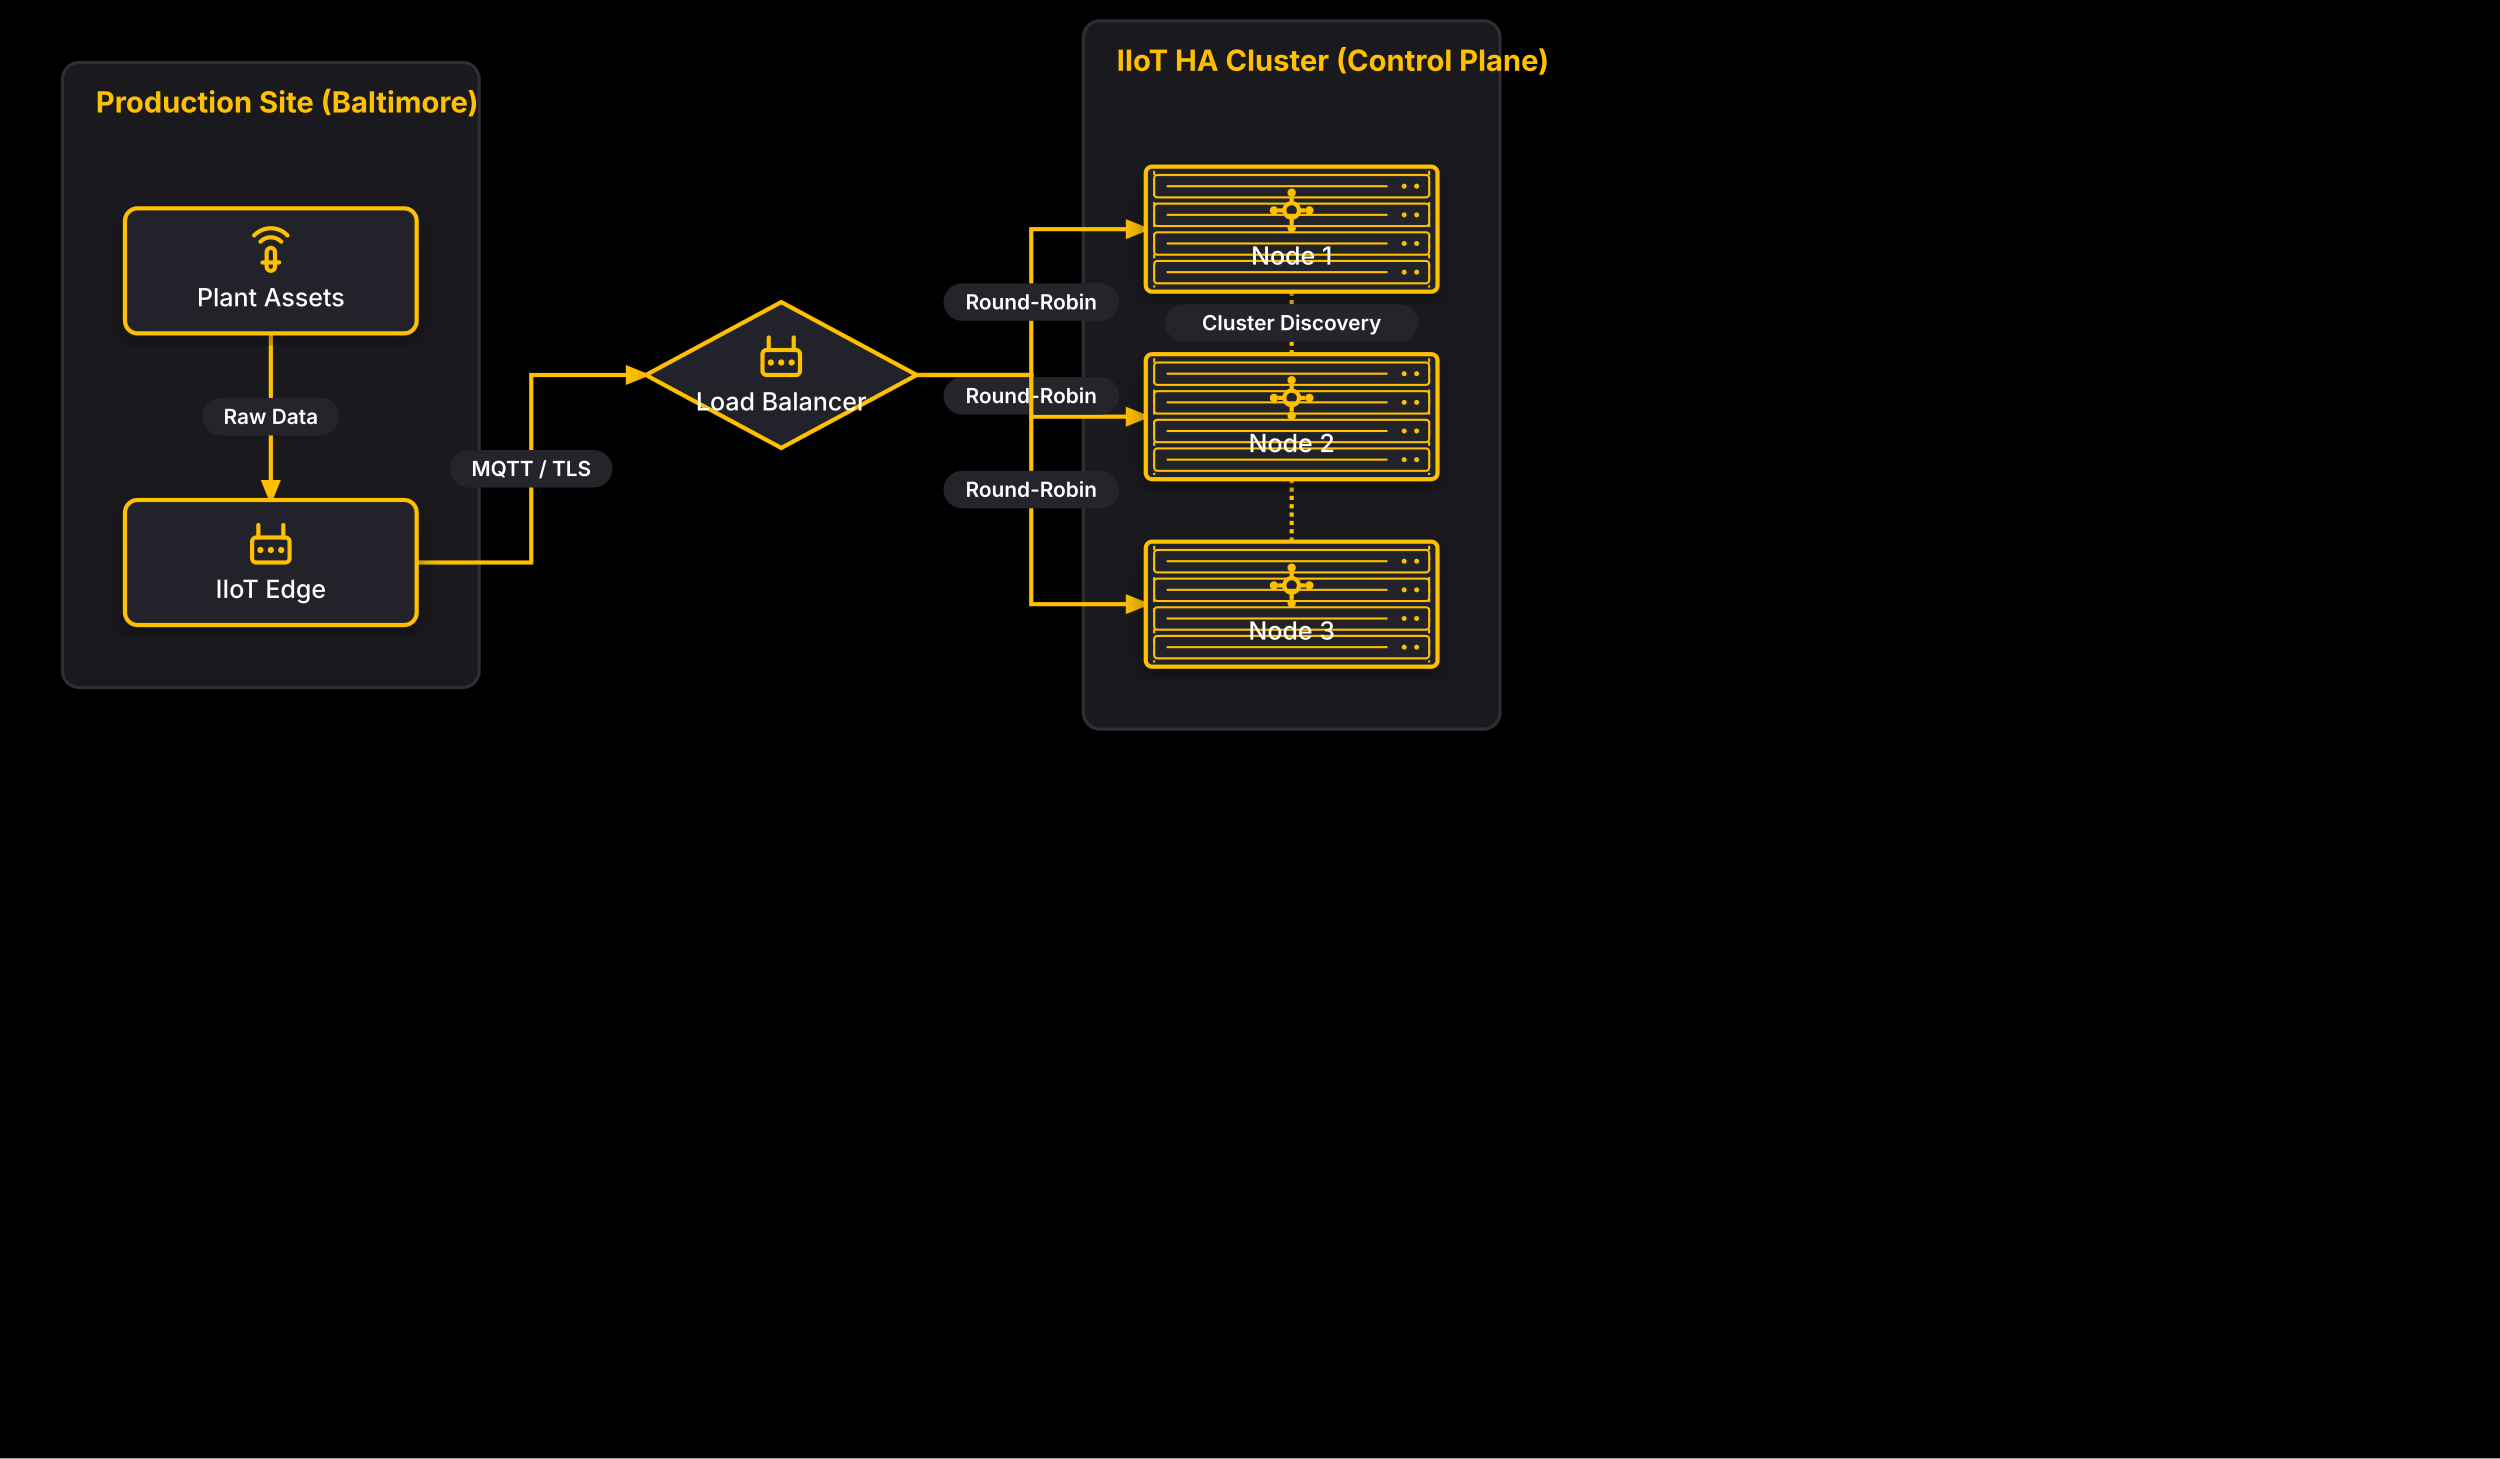
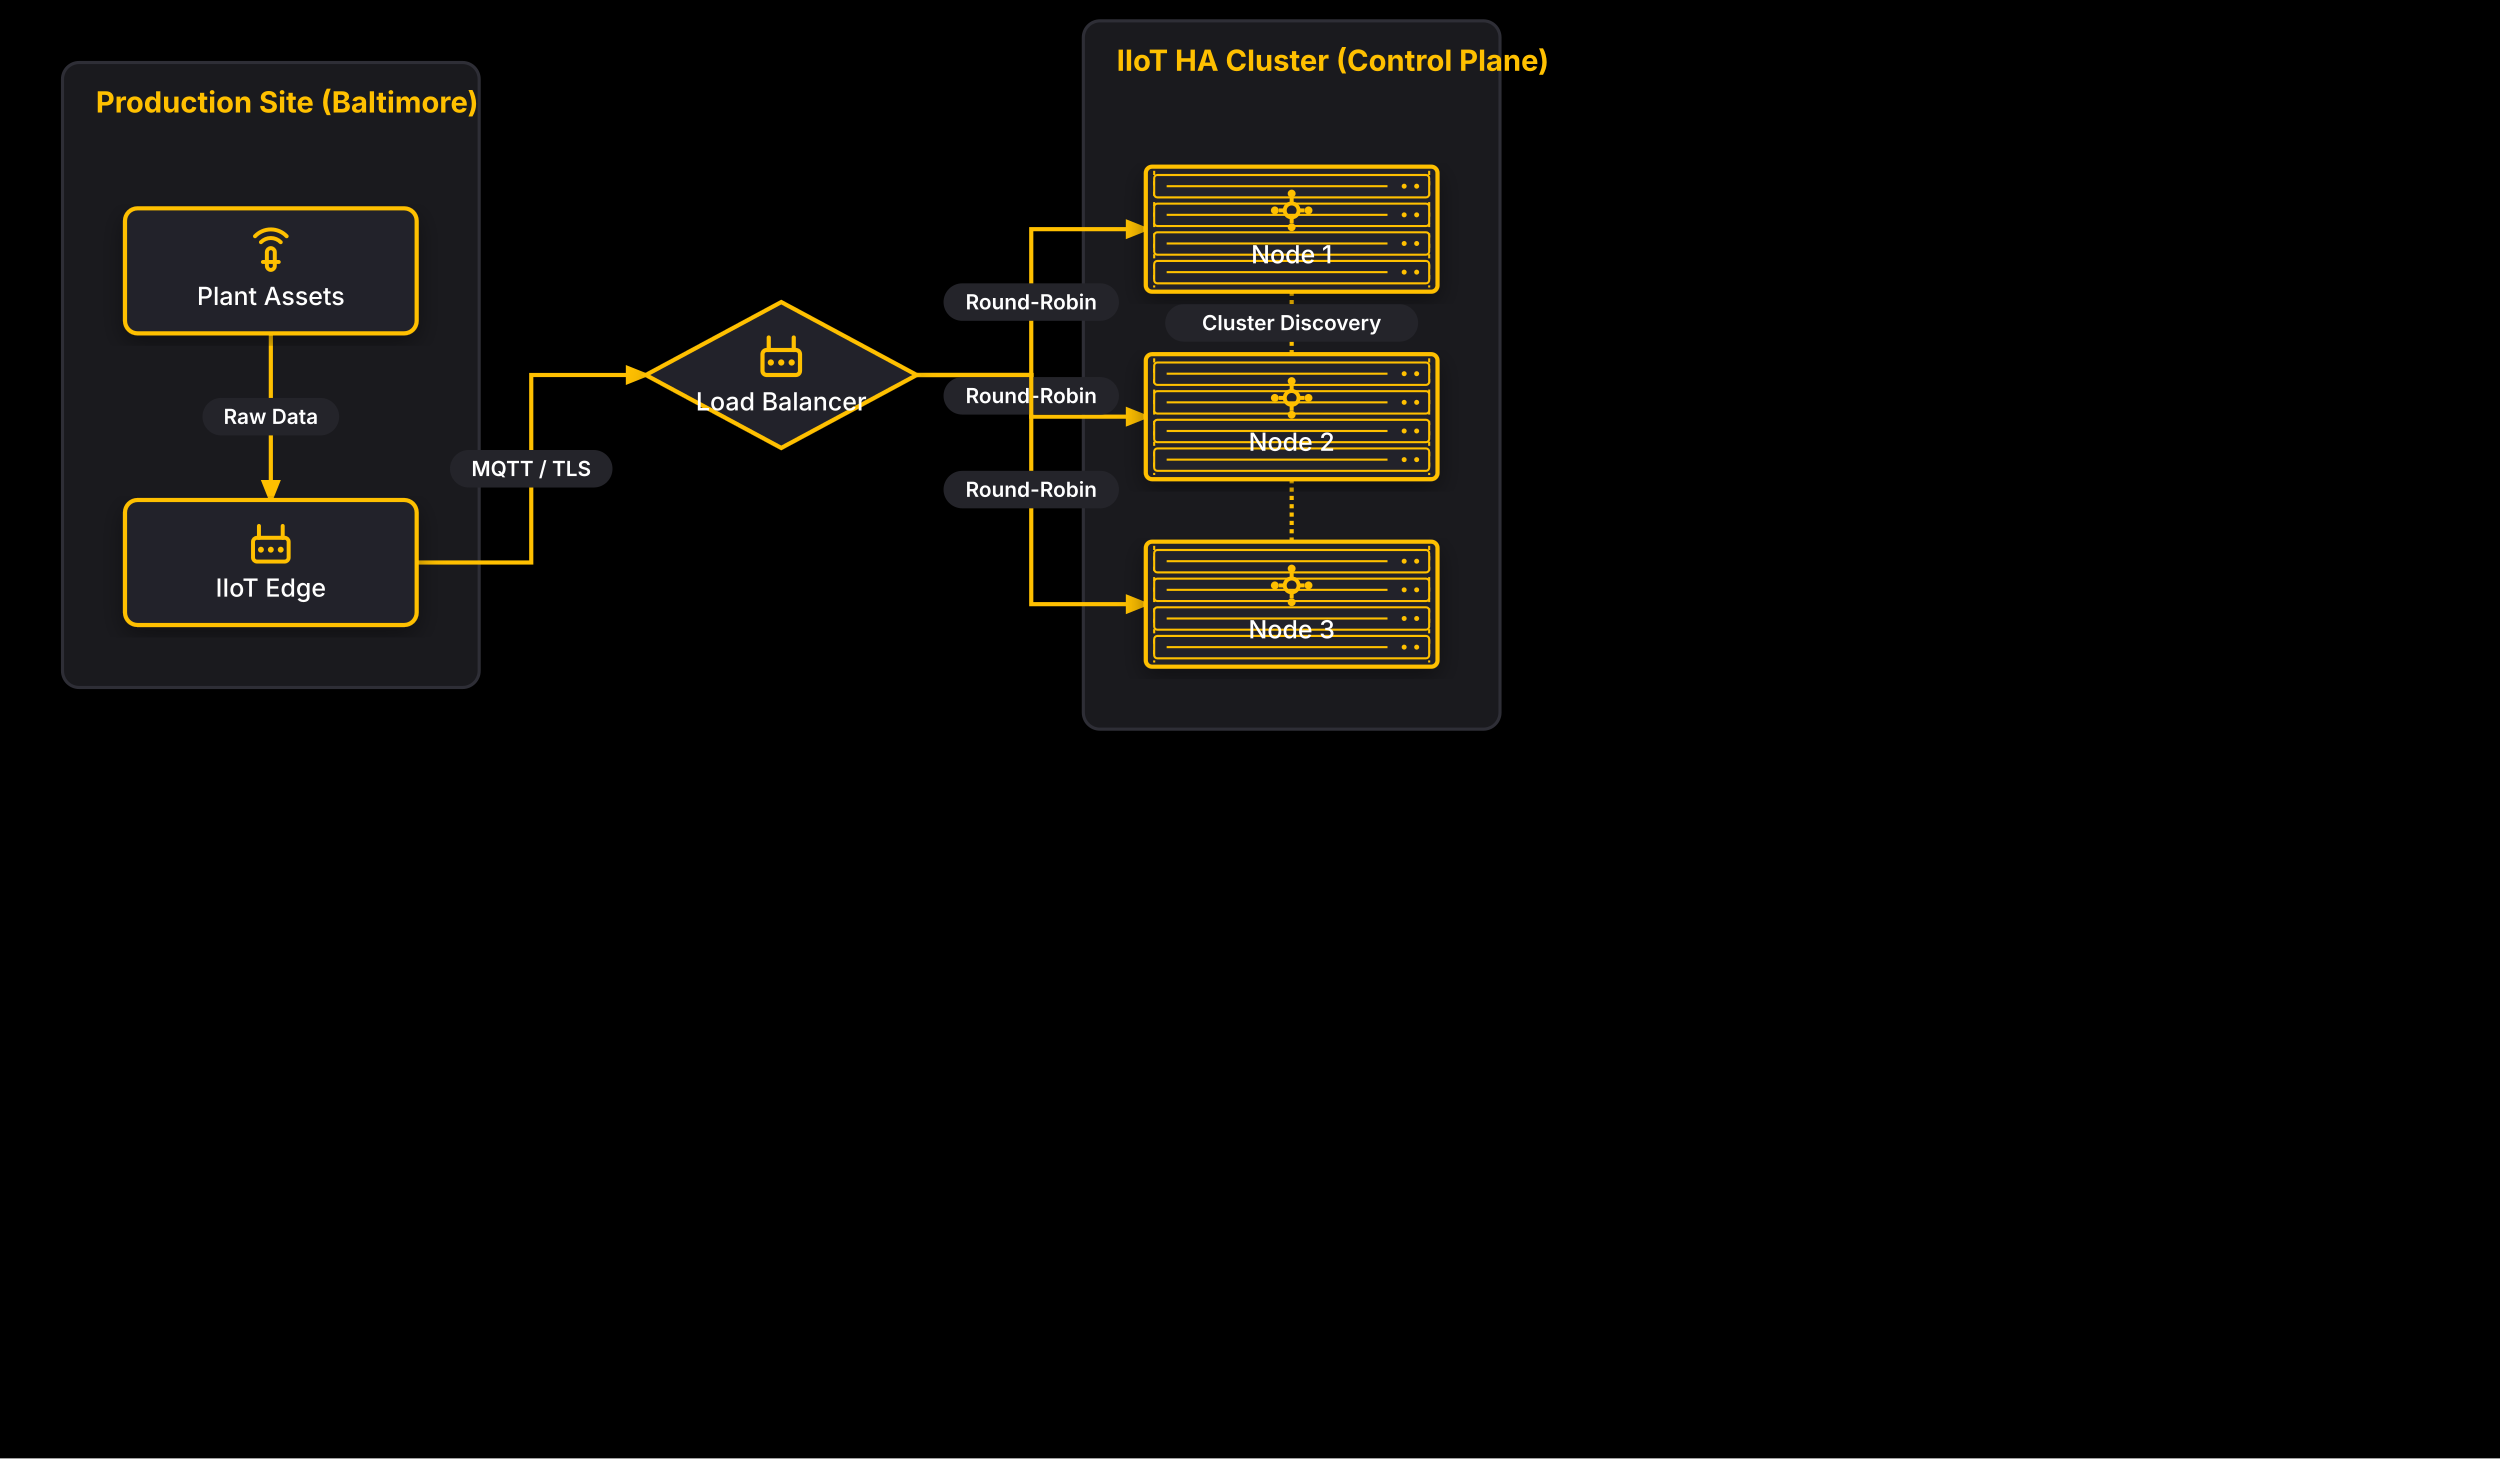
- <svg xmlns="http://www.w3.org/2000/svg" viewBox="0 0 1200.0 700.0" width="1200.0" height="700.0">
+ <svg xmlns="http://www.w3.org/2000/svg" viewBox="0 0 1200 700" width="1200" height="700">
  <defs>
    <marker id="arrow" viewBox="0 0 10 10" refX="8" refY="5" markerWidth="6" markerHeight="6" orient="auto-start-reverse">
      <path d="M 0 1 L 10 5 L 0 9 z" fill="#FFC000" />
+     </marker>
+     <marker id="arrow-tail" viewBox="0 0 10 10" refX="2" refY="5" markerWidth="6" markerHeight="6" orient="auto">
+       <path d="M 10 1 L 0 5 L 10 9 z" fill="#FFC000" />
    </marker>
    <filter id="shadow" x="-10%" y="-10%" width="120%" height="120%">
      <feDropShadow dx="0" dy="4" stdDeviation="6" flood-color="#000000" flood-opacity="0.4" />
    </filter>
  </defs>
  <rect width="100%" height="100%" fill="#000000" />
  <g id="group_1">
    <rect x="30.0" y="30.0" width="200.0" height="300.0" rx="8" fill="#1A1A1E" stroke="#2E2E36" stroke-width="1.5" />
    <text x="46.0" y="54.0" fill="#FFC000" font-family="Inter, -apple-system, BlinkMacSystemFont, 'Segoe UI', Roboto, sans-serif" font-size="14" font-weight="bold">Production Site (Baltimore)</text>
  </g>
  <g id="group_5">
    <rect x="520.0" y="10.0" width="200.0" height="340.0" rx="8" fill="#1A1A1E" stroke="#2E2E36" stroke-width="1.5" />
    <text x="536.0" y="34.0" fill="#FFC000" font-family="Inter, -apple-system, BlinkMacSystemFont, 'Segoe UI', Roboto, sans-serif" font-size="14" font-weight="bold">IIoT HA Cluster (Control Plane)</text>
  </g>
  <path d="M 130.0 160.0 L 130.0 240.0" fill="none" stroke="#FFC000" stroke-width="2" marker-end="url(#arrow)" />
  <g class="badge">
    <rect x="97.2" y="191.0" width="65.6" height="18.0" rx="9.0" fill="#24242A" />
    <text x="130.0" y="203.5" fill="#FFFFFF" font-size="10.0" font-family="Inter, -apple-system, BlinkMacSystemFont, 'Segoe UI', Roboto, sans-serif" font-weight="600" text-anchor="middle">Raw Data</text>
  </g>
  <path d="M 200.0 270.0 L 255.0 270.0 L 255.0 180.0 L 310.0 180.0" fill="none" stroke="#FFC000" stroke-width="2" marker-end="url(#arrow)" />
  <g class="badge">
    <rect x="216.0" y="216.0" width="78.0" height="18.0" rx="9.0" fill="#24242A" />
    <text x="255.0" y="228.5" fill="#FFFFFF" font-size="10.0" font-family="Inter, -apple-system, BlinkMacSystemFont, 'Segoe UI', Roboto, sans-serif" font-weight="600" text-anchor="middle">MQTT / TLS</text>
  </g>
  <path d="M 440.0 180.0 L 495.0 180.0 L 495.0 110.0 L 550.0 110.0" fill="none" stroke="#FFC000" stroke-width="2" marker-end="url(#arrow)" />
  <g class="badge">
    <rect x="452.9" y="136.0" width="84.2" height="18.0" rx="9.0" fill="#24242A" />
    <text x="495.0" y="148.5" fill="#FFFFFF" font-size="10.0" font-family="Inter, -apple-system, BlinkMacSystemFont, 'Segoe UI', Roboto, sans-serif" font-weight="600" text-anchor="middle">Round-Robin</text>
  </g>
  <path d="M 440.0 180.0 L 495.0 180.0 L 495.0 200.0 L 550.0 200.0" fill="none" stroke="#FFC000" stroke-width="2" marker-end="url(#arrow)" />
  <g class="badge">
    <rect x="452.9" y="181.0" width="84.2" height="18.0" rx="9.0" fill="#24242A" />
    <text x="495.0" y="193.5" fill="#FFFFFF" font-size="10.0" font-family="Inter, -apple-system, BlinkMacSystemFont, 'Segoe UI', Roboto, sans-serif" font-weight="600" text-anchor="middle">Round-Robin</text>
  </g>
  <path d="M 440.0 180.0 L 495.0 180.0 L 495.0 290.0 L 550.0 290.0" fill="none" stroke="#FFC000" stroke-width="2" marker-end="url(#arrow)" />
  <g class="badge">
    <rect x="452.9" y="226.0" width="84.2" height="18.0" rx="9.0" fill="#24242A" />
    <text x="495.0" y="238.5" fill="#FFFFFF" font-size="10.0" font-family="Inter, -apple-system, BlinkMacSystemFont, 'Segoe UI', Roboto, sans-serif" font-weight="600" text-anchor="middle">Round-Robin</text>
  </g>
  <path d="M 620.0 140.0 L 620.0 170.0" fill="none" stroke="#FFC000" stroke-width="2" stroke-dasharray="2,2" />
  <g class="badge">
    <rect x="559.3" y="146.0" width="121.4" height="18.0" rx="9.0" fill="#24242A" />
    <text x="620.0" y="158.5" fill="#FFFFFF" font-size="10.0" font-family="Inter, -apple-system, BlinkMacSystemFont, 'Segoe UI', Roboto, sans-serif" font-weight="600" text-anchor="middle">Cluster Discovery</text>
  </g>
  <path d="M 620.0 230.0 L 620.0 260.0" fill="none" stroke="#FFC000" stroke-width="2" stroke-dasharray="2,2" />
  <g id="shape_2" filter="url(#shadow)">
    <rect x="60.0" y="100.0" width="140.0" height="60.0" rx="6.0" fill="#24242A" stroke="#FFC000" stroke-width="2.0" />
-     <g class="icon icon-sensor" transform="translate(118.0, 109.0) scale(1.0)">
+     <g class="icon icon-sensor" transform="translate(118.6, 109.6) scale(0.95)">
      <path d="M 4 4 A 11 11 0 0 1 20 4" fill="none" stroke="#FFC000" stroke-width="2.0" stroke-linecap="round" />
      <path d="M 7 7 A 7 7 0 0 1 17 7" fill="none" stroke="#FFC000" stroke-width="2.0" stroke-linecap="round" />
      <rect x="10" y="10" width="4" height="11" rx="2" fill="none" stroke="#FFC000" stroke-width="2.0" />
      <line x1="8" y1="17" x2="16" y2="17" stroke="#FFC000" stroke-width="2.0" stroke-linecap="round" />
    </g>
-     <text x="130.0" y="147.0" text-anchor="middle" fill="#FFFFFF" font-family="Inter, -apple-system, BlinkMacSystemFont, 'Segoe UI', Roboto, sans-serif" font-size="12" font-weight="500">Plant Assets</text>
+     <text x="130.0" y="146.4" text-anchor="middle" fill="#FFFFFF" font-family="Inter, -apple-system, BlinkMacSystemFont, 'Segoe UI', Roboto, sans-serif" font-size="12" font-weight="500">Plant Assets</text>
  </g>
  <g id="shape_3" filter="url(#shadow)">
    <rect x="60.0" y="240.0" width="140.0" height="60.0" rx="6.0" fill="#24242A" stroke="#FFC000" stroke-width="2.0" />
-     <g class="icon icon-gateway" transform="translate(118.0, 249.0) scale(1.0)">
+     <g class="icon icon-gateway" transform="translate(118.6, 249.6) scale(0.95)">
      <line x1="6" y1="9" x2="6" y2="3" stroke="#FFC000" stroke-width="2.0" stroke-linecap="round" />
      <line x1="18" y1="9" x2="18" y2="3" stroke="#FFC000" stroke-width="2.0" stroke-linecap="round" />
      <rect x="3" y="9" width="18" height="12" rx="2" fill="none" stroke="#FFC000" stroke-width="2.0" />
      <circle cx="7" cy="15" r="1.5" fill="#FFC000" />
      <circle cx="12" cy="15" r="1.5" fill="#FFC000" />
      <circle cx="17" cy="15" r="1.5" fill="#FFC000" />
    </g>
-     <text x="130.0" y="287.0" text-anchor="middle" fill="#FFFFFF" font-family="Inter, -apple-system, BlinkMacSystemFont, 'Segoe UI', Roboto, sans-serif" font-size="12" font-weight="500">IIoT Edge</text>
+     <text x="130.0" y="286.4" text-anchor="middle" fill="#FFFFFF" font-family="Inter, -apple-system, BlinkMacSystemFont, 'Segoe UI', Roboto, sans-serif" font-size="12" font-weight="500">IIoT Edge</text>
  </g>
  <g id="shape_4" filter="url(#shadow)">
    <path d="M 375.0 145.0 L 440.0 180.0 L 375.0 215.0 L 310.0 180.0 Z" fill="#24242A" stroke="#FFC000" stroke-width="2.0" />
    <g class="icon icon-gateway" transform="translate(363.0, 159.0) scale(1.0)">
      <line x1="6" y1="9" x2="6" y2="3" stroke="#FFC000" stroke-width="2.0" stroke-linecap="round" />
      <line x1="18" y1="9" x2="18" y2="3" stroke="#FFC000" stroke-width="2.0" stroke-linecap="round" />
      <rect x="3" y="9" width="18" height="12" rx="2" fill="none" stroke="#FFC000" stroke-width="2.0" />
      <circle cx="7" cy="15" r="1.5" fill="#FFC000" />
      <circle cx="12" cy="15" r="1.5" fill="#FFC000" />
      <circle cx="17" cy="15" r="1.5" fill="#FFC000" />
    </g>
    <text x="375.0" y="197.0" text-anchor="middle" fill="#FFFFFF" font-family="Inter, -apple-system, BlinkMacSystemFont, 'Segoe UI', Roboto, sans-serif" font-size="12" font-weight="500">Load Balancer</text>
  </g>
  <g id="shape_6" filter="url(#shadow)">
    <rect x="550.0" y="80.0" width="140.0" height="60.0" rx="3" fill="#24242A" stroke="#FFC000" stroke-width="2.0" />
    <line x1="554.0" y1="82.0" x2="554.0" y2="138.0" stroke="#FFC000" stroke-width="1" stroke-dasharray="2,3" />
    <line x1="686.0" y1="82.0" x2="686.0" y2="138.0" stroke="#FFC000" stroke-width="1" stroke-dasharray="2,3" />
    <rect x="554.0" y="84.0" width="132.0" height="10.75" rx="1.5" fill="#24242A" stroke="#FFC000" stroke-width="1" />
    <line x1="560.0" y1="89.375" x2="666.0" y2="89.375" stroke="#FFC000" stroke-width="1" />
    <circle cx="674.0" cy="89.375" r="1.2" fill="#FFC000" />
    <circle cx="680.0" cy="89.375" r="1.2" fill="#FFC000" />
    <rect x="554.0" y="97.75" width="132.0" height="10.75" rx="1.5" fill="#24242A" stroke="#FFC000" stroke-width="1" />
    <line x1="560.0" y1="103.125" x2="666.0" y2="103.125" stroke="#FFC000" stroke-width="1" />
    <circle cx="674.0" cy="103.125" r="1.2" fill="#FFC000" />
    <circle cx="680.0" cy="103.125" r="1.2" fill="#FFC000" />
    <rect x="554.0" y="111.5" width="132.0" height="10.75" rx="1.5" fill="#24242A" stroke="#FFC000" stroke-width="1" />
    <line x1="560.0" y1="116.875" x2="666.0" y2="116.875" stroke="#FFC000" stroke-width="1" />
    <circle cx="674.0" cy="116.875" r="1.2" fill="#FFC000" />
    <circle cx="680.0" cy="116.875" r="1.2" fill="#FFC000" />
    <rect x="554.0" y="125.25" width="132.0" height="10.75" rx="1.5" fill="#24242A" stroke="#FFC000" stroke-width="1" />
    <line x1="560.0" y1="130.625" x2="666.0" y2="130.625" stroke="#FFC000" stroke-width="1" />
    <circle cx="674.0" cy="130.625" r="1.2" fill="#FFC000" />
    <circle cx="680.0" cy="130.625" r="1.2" fill="#FFC000" />
-     <g class="icon icon-broker" transform="translate(608.0, 89.0) scale(1.0)">
+     <g class="icon icon-broker" transform="translate(608.6, 89.6) scale(0.95)">
      <circle cx="12" cy="12" r="3.5" fill="none" stroke="#FFC000" stroke-width="2.0" />
      <circle cx="12" cy="3.5" r="2" fill="#FFC000" />
      <circle cx="12" cy="20.5" r="2" fill="#FFC000" />
      <circle cx="3.5" cy="12" r="2" fill="#FFC000" />
      <circle cx="20.5" cy="12" r="2" fill="#FFC000" />
      <line x1="12" y1="5.5" x2="12" y2="8.5" stroke="#FFC000" stroke-width="2.0" />
      <line x1="12" y1="15.5" x2="12" y2="18.5" stroke="#FFC000" stroke-width="2.0" />
      <line x1="5.5" y1="12" x2="8.5" y2="12" stroke="#FFC000" stroke-width="2.0" />
      <line x1="15.5" y1="12" x2="18.5" y2="12" stroke="#FFC000" stroke-width="2.0" />
    </g>
-     <text x="620.0" y="127.0" text-anchor="middle" fill="#FFFFFF" font-family="Inter, -apple-system, BlinkMacSystemFont, 'Segoe UI', Roboto, sans-serif" font-size="12" font-weight="500">Node 1</text>
+     <text x="620.0" y="126.4" text-anchor="middle" fill="#FFFFFF" font-family="Inter, -apple-system, BlinkMacSystemFont, 'Segoe UI', Roboto, sans-serif" font-size="12" font-weight="500">Node 1</text>
  </g>
  <g id="shape_7" filter="url(#shadow)">
    <rect x="550.0" y="170.0" width="140.0" height="60.0" rx="3" fill="#24242A" stroke="#FFC000" stroke-width="2.0" />
    <line x1="554.0" y1="172.0" x2="554.0" y2="228.0" stroke="#FFC000" stroke-width="1" stroke-dasharray="2,3" />
    <line x1="686.0" y1="172.0" x2="686.0" y2="228.0" stroke="#FFC000" stroke-width="1" stroke-dasharray="2,3" />
    <rect x="554.0" y="174.0" width="132.0" height="10.75" rx="1.5" fill="#24242A" stroke="#FFC000" stroke-width="1" />
    <line x1="560.0" y1="179.375" x2="666.0" y2="179.375" stroke="#FFC000" stroke-width="1" />
    <circle cx="674.0" cy="179.375" r="1.2" fill="#FFC000" />
    <circle cx="680.0" cy="179.375" r="1.2" fill="#FFC000" />
    <rect x="554.0" y="187.75" width="132.0" height="10.75" rx="1.5" fill="#24242A" stroke="#FFC000" stroke-width="1" />
    <line x1="560.0" y1="193.125" x2="666.0" y2="193.125" stroke="#FFC000" stroke-width="1" />
    <circle cx="674.0" cy="193.125" r="1.2" fill="#FFC000" />
    <circle cx="680.0" cy="193.125" r="1.2" fill="#FFC000" />
    <rect x="554.0" y="201.5" width="132.0" height="10.75" rx="1.5" fill="#24242A" stroke="#FFC000" stroke-width="1" />
    <line x1="560.0" y1="206.875" x2="666.0" y2="206.875" stroke="#FFC000" stroke-width="1" />
    <circle cx="674.0" cy="206.875" r="1.2" fill="#FFC000" />
    <circle cx="680.0" cy="206.875" r="1.2" fill="#FFC000" />
    <rect x="554.0" y="215.25" width="132.0" height="10.75" rx="1.5" fill="#24242A" stroke="#FFC000" stroke-width="1" />
    <line x1="560.0" y1="220.625" x2="666.0" y2="220.625" stroke="#FFC000" stroke-width="1" />
    <circle cx="674.0" cy="220.625" r="1.2" fill="#FFC000" />
    <circle cx="680.0" cy="220.625" r="1.2" fill="#FFC000" />
-     <g class="icon icon-broker" transform="translate(608.0, 179.0) scale(1.0)">
+     <g class="icon icon-broker" transform="translate(608.6, 179.6) scale(0.95)">
      <circle cx="12" cy="12" r="3.5" fill="none" stroke="#FFC000" stroke-width="2.0" />
      <circle cx="12" cy="3.5" r="2" fill="#FFC000" />
      <circle cx="12" cy="20.5" r="2" fill="#FFC000" />
      <circle cx="3.5" cy="12" r="2" fill="#FFC000" />
      <circle cx="20.5" cy="12" r="2" fill="#FFC000" />
      <line x1="12" y1="5.5" x2="12" y2="8.5" stroke="#FFC000" stroke-width="2.0" />
      <line x1="12" y1="15.5" x2="12" y2="18.5" stroke="#FFC000" stroke-width="2.0" />
      <line x1="5.5" y1="12" x2="8.5" y2="12" stroke="#FFC000" stroke-width="2.0" />
      <line x1="15.5" y1="12" x2="18.5" y2="12" stroke="#FFC000" stroke-width="2.0" />
    </g>
-     <text x="620.0" y="217.0" text-anchor="middle" fill="#FFFFFF" font-family="Inter, -apple-system, BlinkMacSystemFont, 'Segoe UI', Roboto, sans-serif" font-size="12" font-weight="500">Node 2</text>
+     <text x="620.0" y="216.4" text-anchor="middle" fill="#FFFFFF" font-family="Inter, -apple-system, BlinkMacSystemFont, 'Segoe UI', Roboto, sans-serif" font-size="12" font-weight="500">Node 2</text>
  </g>
  <g id="shape_8" filter="url(#shadow)">
    <rect x="550.0" y="260.0" width="140.0" height="60.0" rx="3" fill="#24242A" stroke="#FFC000" stroke-width="2.0" />
    <line x1="554.0" y1="262.0" x2="554.0" y2="318.0" stroke="#FFC000" stroke-width="1" stroke-dasharray="2,3" />
    <line x1="686.0" y1="262.0" x2="686.0" y2="318.0" stroke="#FFC000" stroke-width="1" stroke-dasharray="2,3" />
    <rect x="554.0" y="264.0" width="132.0" height="10.75" rx="1.5" fill="#24242A" stroke="#FFC000" stroke-width="1" />
    <line x1="560.0" y1="269.375" x2="666.0" y2="269.375" stroke="#FFC000" stroke-width="1" />
    <circle cx="674.0" cy="269.375" r="1.2" fill="#FFC000" />
    <circle cx="680.0" cy="269.375" r="1.2" fill="#FFC000" />
    <rect x="554.0" y="277.75" width="132.0" height="10.75" rx="1.5" fill="#24242A" stroke="#FFC000" stroke-width="1" />
    <line x1="560.0" y1="283.125" x2="666.0" y2="283.125" stroke="#FFC000" stroke-width="1" />
    <circle cx="674.0" cy="283.125" r="1.2" fill="#FFC000" />
    <circle cx="680.0" cy="283.125" r="1.2" fill="#FFC000" />
    <rect x="554.0" y="291.5" width="132.0" height="10.75" rx="1.5" fill="#24242A" stroke="#FFC000" stroke-width="1" />
    <line x1="560.0" y1="296.875" x2="666.0" y2="296.875" stroke="#FFC000" stroke-width="1" />
    <circle cx="674.0" cy="296.875" r="1.2" fill="#FFC000" />
    <circle cx="680.0" cy="296.875" r="1.2" fill="#FFC000" />
    <rect x="554.0" y="305.25" width="132.0" height="10.75" rx="1.5" fill="#24242A" stroke="#FFC000" stroke-width="1" />
    <line x1="560.0" y1="310.625" x2="666.0" y2="310.625" stroke="#FFC000" stroke-width="1" />
    <circle cx="674.0" cy="310.625" r="1.2" fill="#FFC000" />
    <circle cx="680.0" cy="310.625" r="1.2" fill="#FFC000" />
-     <g class="icon icon-broker" transform="translate(608.0, 269.0) scale(1.0)">
+     <g class="icon icon-broker" transform="translate(608.6, 269.6) scale(0.95)">
      <circle cx="12" cy="12" r="3.5" fill="none" stroke="#FFC000" stroke-width="2.0" />
      <circle cx="12" cy="3.5" r="2" fill="#FFC000" />
      <circle cx="12" cy="20.5" r="2" fill="#FFC000" />
      <circle cx="3.5" cy="12" r="2" fill="#FFC000" />
      <circle cx="20.5" cy="12" r="2" fill="#FFC000" />
      <line x1="12" y1="5.5" x2="12" y2="8.5" stroke="#FFC000" stroke-width="2.0" />
      <line x1="12" y1="15.5" x2="12" y2="18.5" stroke="#FFC000" stroke-width="2.0" />
      <line x1="5.5" y1="12" x2="8.5" y2="12" stroke="#FFC000" stroke-width="2.0" />
      <line x1="15.5" y1="12" x2="18.5" y2="12" stroke="#FFC000" stroke-width="2.0" />
    </g>
-     <text x="620.0" y="307.0" text-anchor="middle" fill="#FFFFFF" font-family="Inter, -apple-system, BlinkMacSystemFont, 'Segoe UI', Roboto, sans-serif" font-size="12" font-weight="500">Node 3</text>
+     <text x="620.0" y="306.4" text-anchor="middle" fill="#FFFFFF" font-family="Inter, -apple-system, BlinkMacSystemFont, 'Segoe UI', Roboto, sans-serif" font-size="12" font-weight="500">Node 3</text>
  </g>
</svg>
